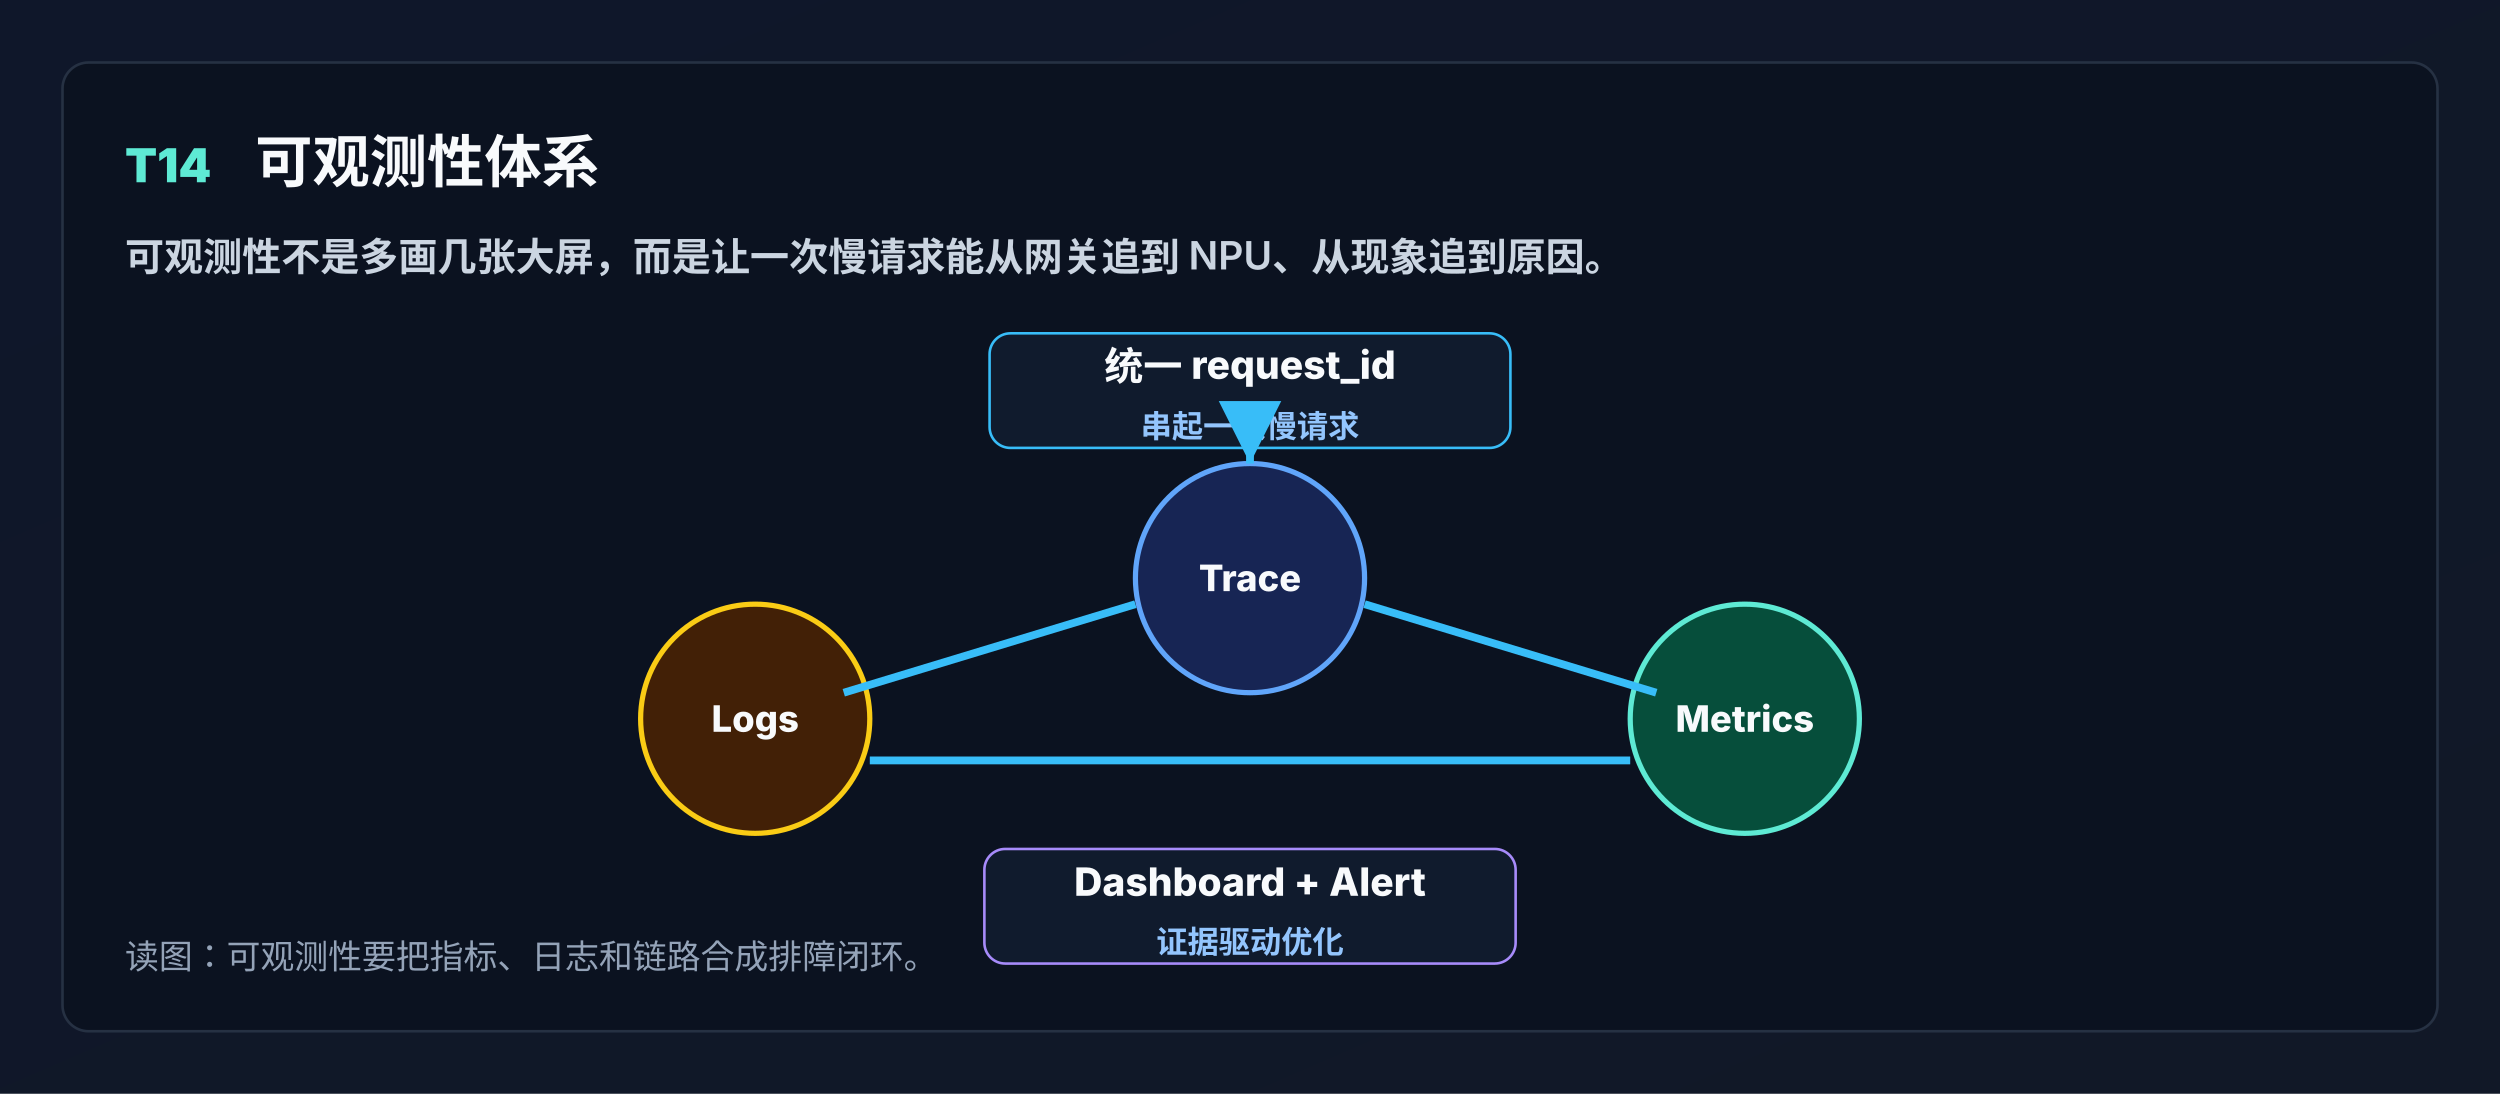
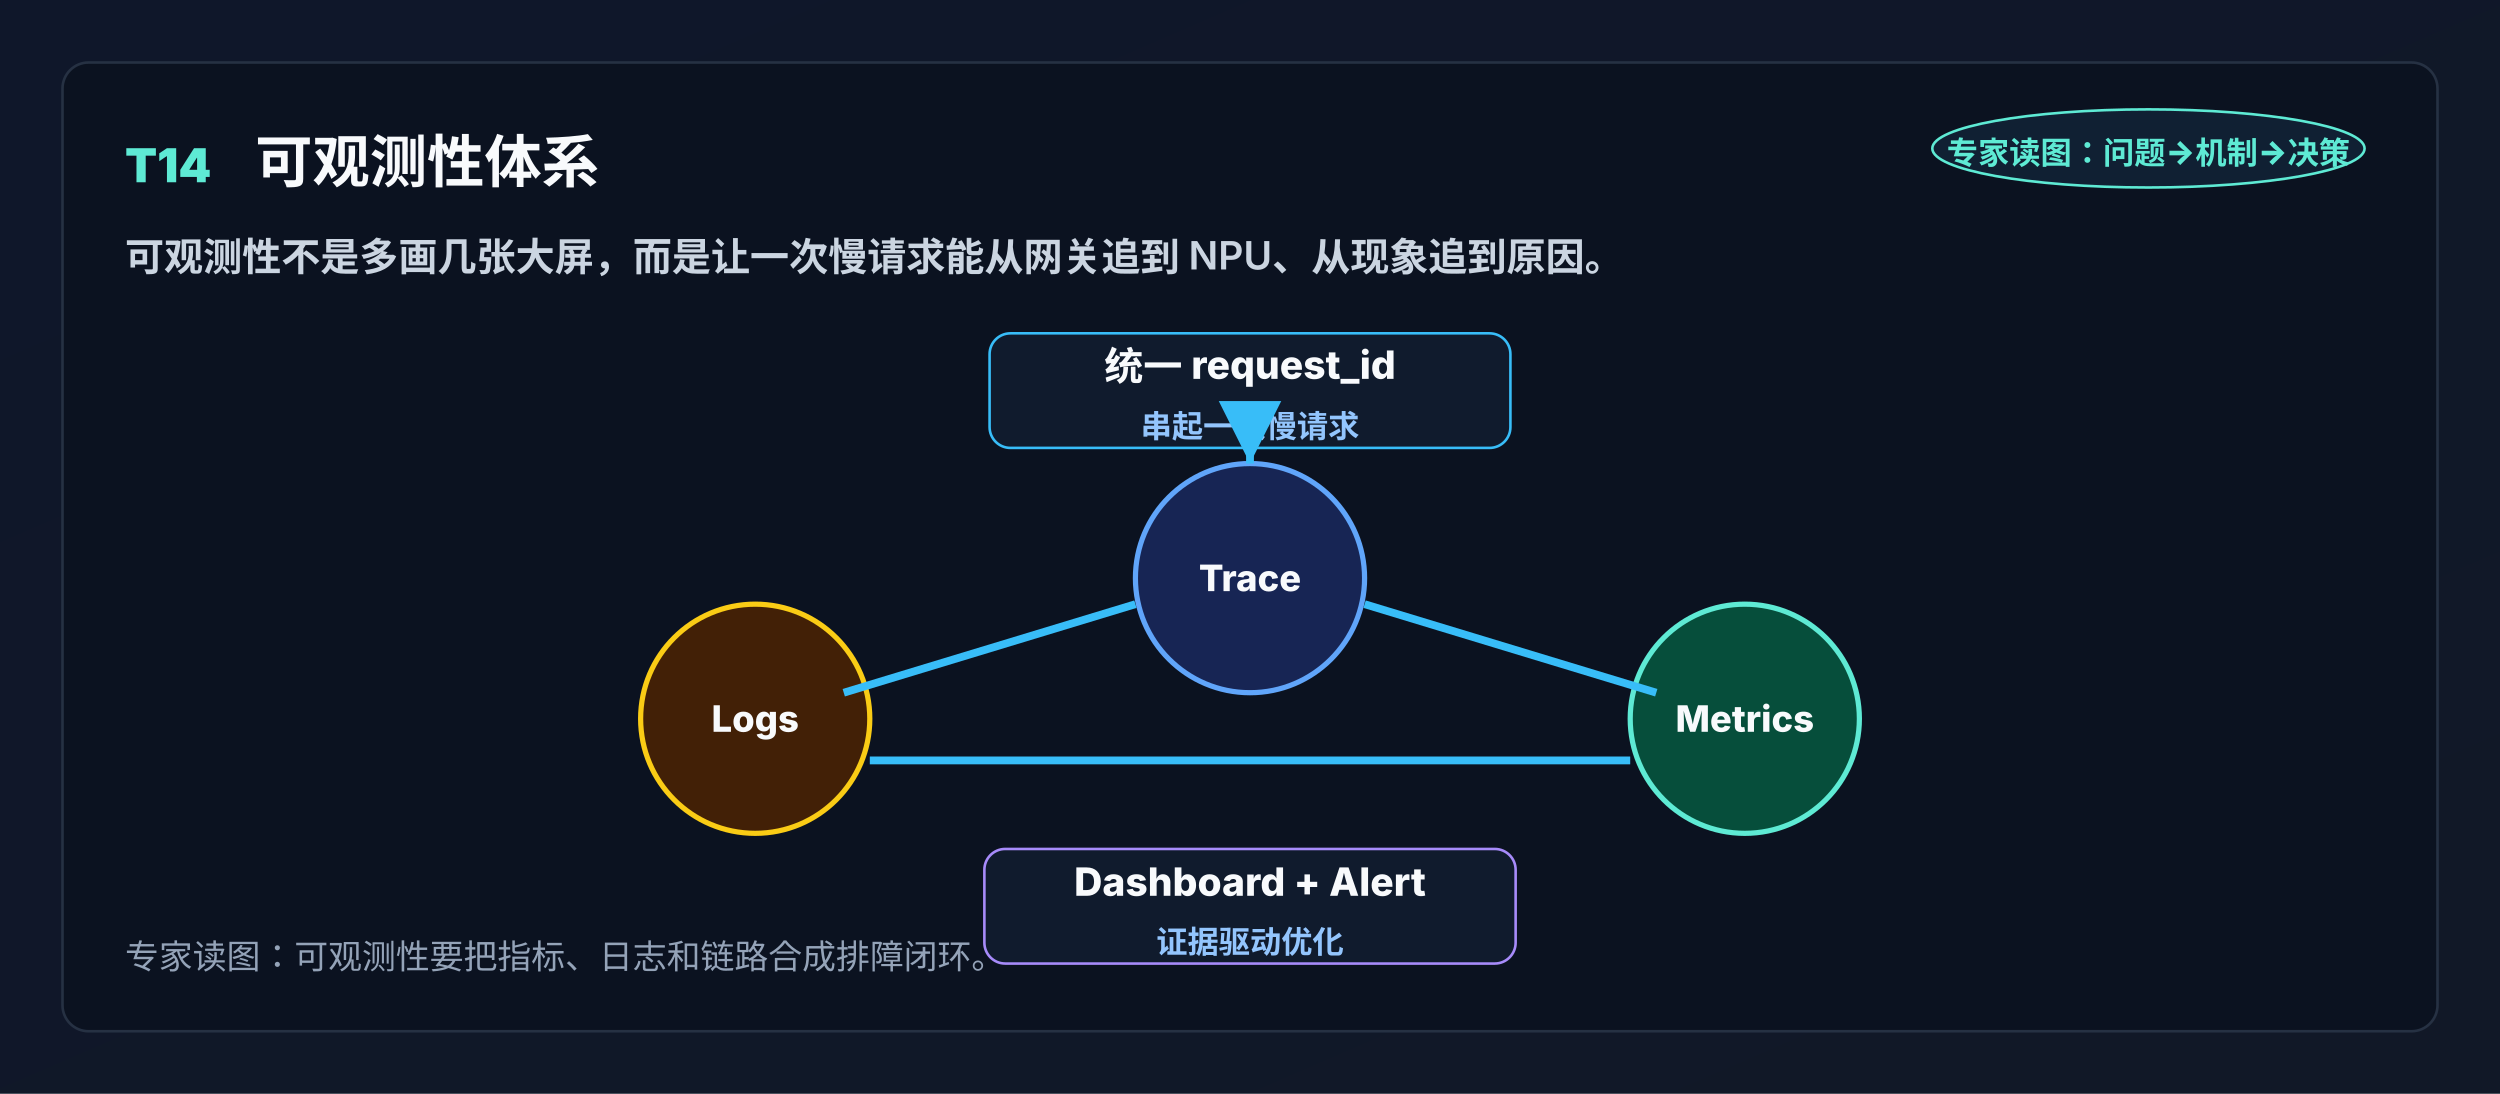
<svg xmlns="http://www.w3.org/2000/svg" width="960" height="420" viewBox="0 0 960 420" role="img" aria-labelledby="title desc">
  <defs>
    <marker id="arrow" markerWidth="12" markerHeight="12" refX="10" refY="6" orient="auto">
      <path d="M2,2 L10,6 L2,10 Z" fill="#38bdf8" />
    </marker>
    <linearGradient id="bg" x1="0" y1="0" x2="1" y2="1">
      <stop offset="0" stop-color="#0f172a" />
      <stop offset="1" stop-color="#111827" />
    </linearGradient>
  </defs>
  <rect width="960" height="420" fill="url(#bg)" />
  <rect x="24" y="24" width="912" height="372" rx="10" fill="#0b1220" stroke="#263143" />
  <text x="48" y="70" text-anchor="start" fill="#5eead4" font-size="18" font-weight="900" font-family="Inter, Microsoft YaHei, Segoe UI, sans-serif">T14</text>
  <text x="98" y="70" text-anchor="start" fill="#f8fafc" font-size="22" font-weight="900" font-family="Inter, Microsoft YaHei, Segoe UI, sans-serif">可观测性体系</text>
  <text x="48" y="104" text-anchor="start" fill="#cbd5e1" font-size="15" font-weight="600" font-family="Inter, Microsoft YaHei, Segoe UI, sans-serif">可观测性不是多画几张大屏，而是让一次慢请求能从网关追到 NPU、从现象追到原因。</text>
+   <rect x="742" y="42" width="166" height="30" rx="999" fill="#102033" stroke="#5eead4" opacity="1" />
+   <text x="825" y="63" text-anchor="middle" fill="#5eead4" font-size="12" font-weight="900" font-family="Inter, Microsoft YaHei, Segoe UI, sans-serif">专家读图：问题→机制→决策</text>
  <circle cx="480" cy="222" r="44" fill="#172554" stroke="#60a5fa" stroke-width="2" />
  <text x="480" y="227" text-anchor="middle" fill="#f8fafc" font-size="14" font-weight="800" font-family="Inter, Microsoft YaHei, Segoe UI, sans-serif">Trace</text>
  <circle cx="290" cy="276" r="44" fill="#422006" stroke="#facc15" stroke-width="2" />
  <text x="290" y="281" text-anchor="middle" fill="#f8fafc" font-size="14" font-weight="800" font-family="Inter, Microsoft YaHei, Segoe UI, sans-serif">Logs</text>
  <circle cx="670" cy="276" r="44" fill="#064e3b" stroke="#5eead4" stroke-width="2" />
  <text x="670" y="281" text-anchor="middle" fill="#f8fafc" font-size="14" font-weight="800" font-family="Inter, Microsoft YaHei, Segoe UI, sans-serif">Metrics</text>
  <path d="M 324 266 L 436 232" stroke="#38bdf8" stroke-width="3" fill="none" />
  <path d="M 524 232 L 636 266" stroke="#38bdf8" stroke-width="3" fill="none" />
  <path d="M 334 292 L 626 292" stroke="#38bdf8" stroke-width="3" fill="none" />
  <rect x="380" y="128" width="200" height="44" rx="8" fill="#101b2d" stroke="#38bdf8" opacity="1" />
  <text x="480" y="146" text-anchor="middle" fill="#f8fafc" font-size="15" font-weight="800" font-family="Inter, Microsoft YaHei, Segoe UI, sans-serif">统一 request_id</text>
  <text x="480" y="168" text-anchor="middle" fill="#93c5fd" font-size="12" font-weight="600" font-family="Inter, Microsoft YaHei, Segoe UI, sans-serif">串起一次慢请求</text>
  <path d="M 480 172 L 480 178" stroke="#38bdf8" stroke-width="3" marker-end="url(#arrow)" fill="none" />
  <rect x="378" y="326" width="204" height="44" rx="8" fill="#101b2d" stroke="#a78bfa" opacity="1" />
  <text x="480" y="344" text-anchor="middle" fill="#f8fafc" font-size="15" font-weight="800" font-family="Inter, Microsoft YaHei, Segoe UI, sans-serif">Dashboard + Alert</text>
  <text x="480" y="366" text-anchor="middle" fill="#93c5fd" font-size="12" font-weight="600" font-family="Inter, Microsoft YaHei, Segoe UI, sans-serif">证据驱动优化</text>
-   <text x="48" y="372" text-anchor="start" fill="#94a3b8" font-size="13" font-weight="500" font-family="Inter, Microsoft YaHei, Segoe UI, sans-serif">读图：可观测性要把指标、日志和链路合成排障闭环。</text>
+   <text x="48" y="372" text-anchor="start" fill="#94a3b8" font-size="13" font-weight="500" font-family="Inter, Microsoft YaHei, Segoe UI, sans-serif">专家读图：可观测性要把指标、日志和链路合成排障闭环。</text>
</svg>
